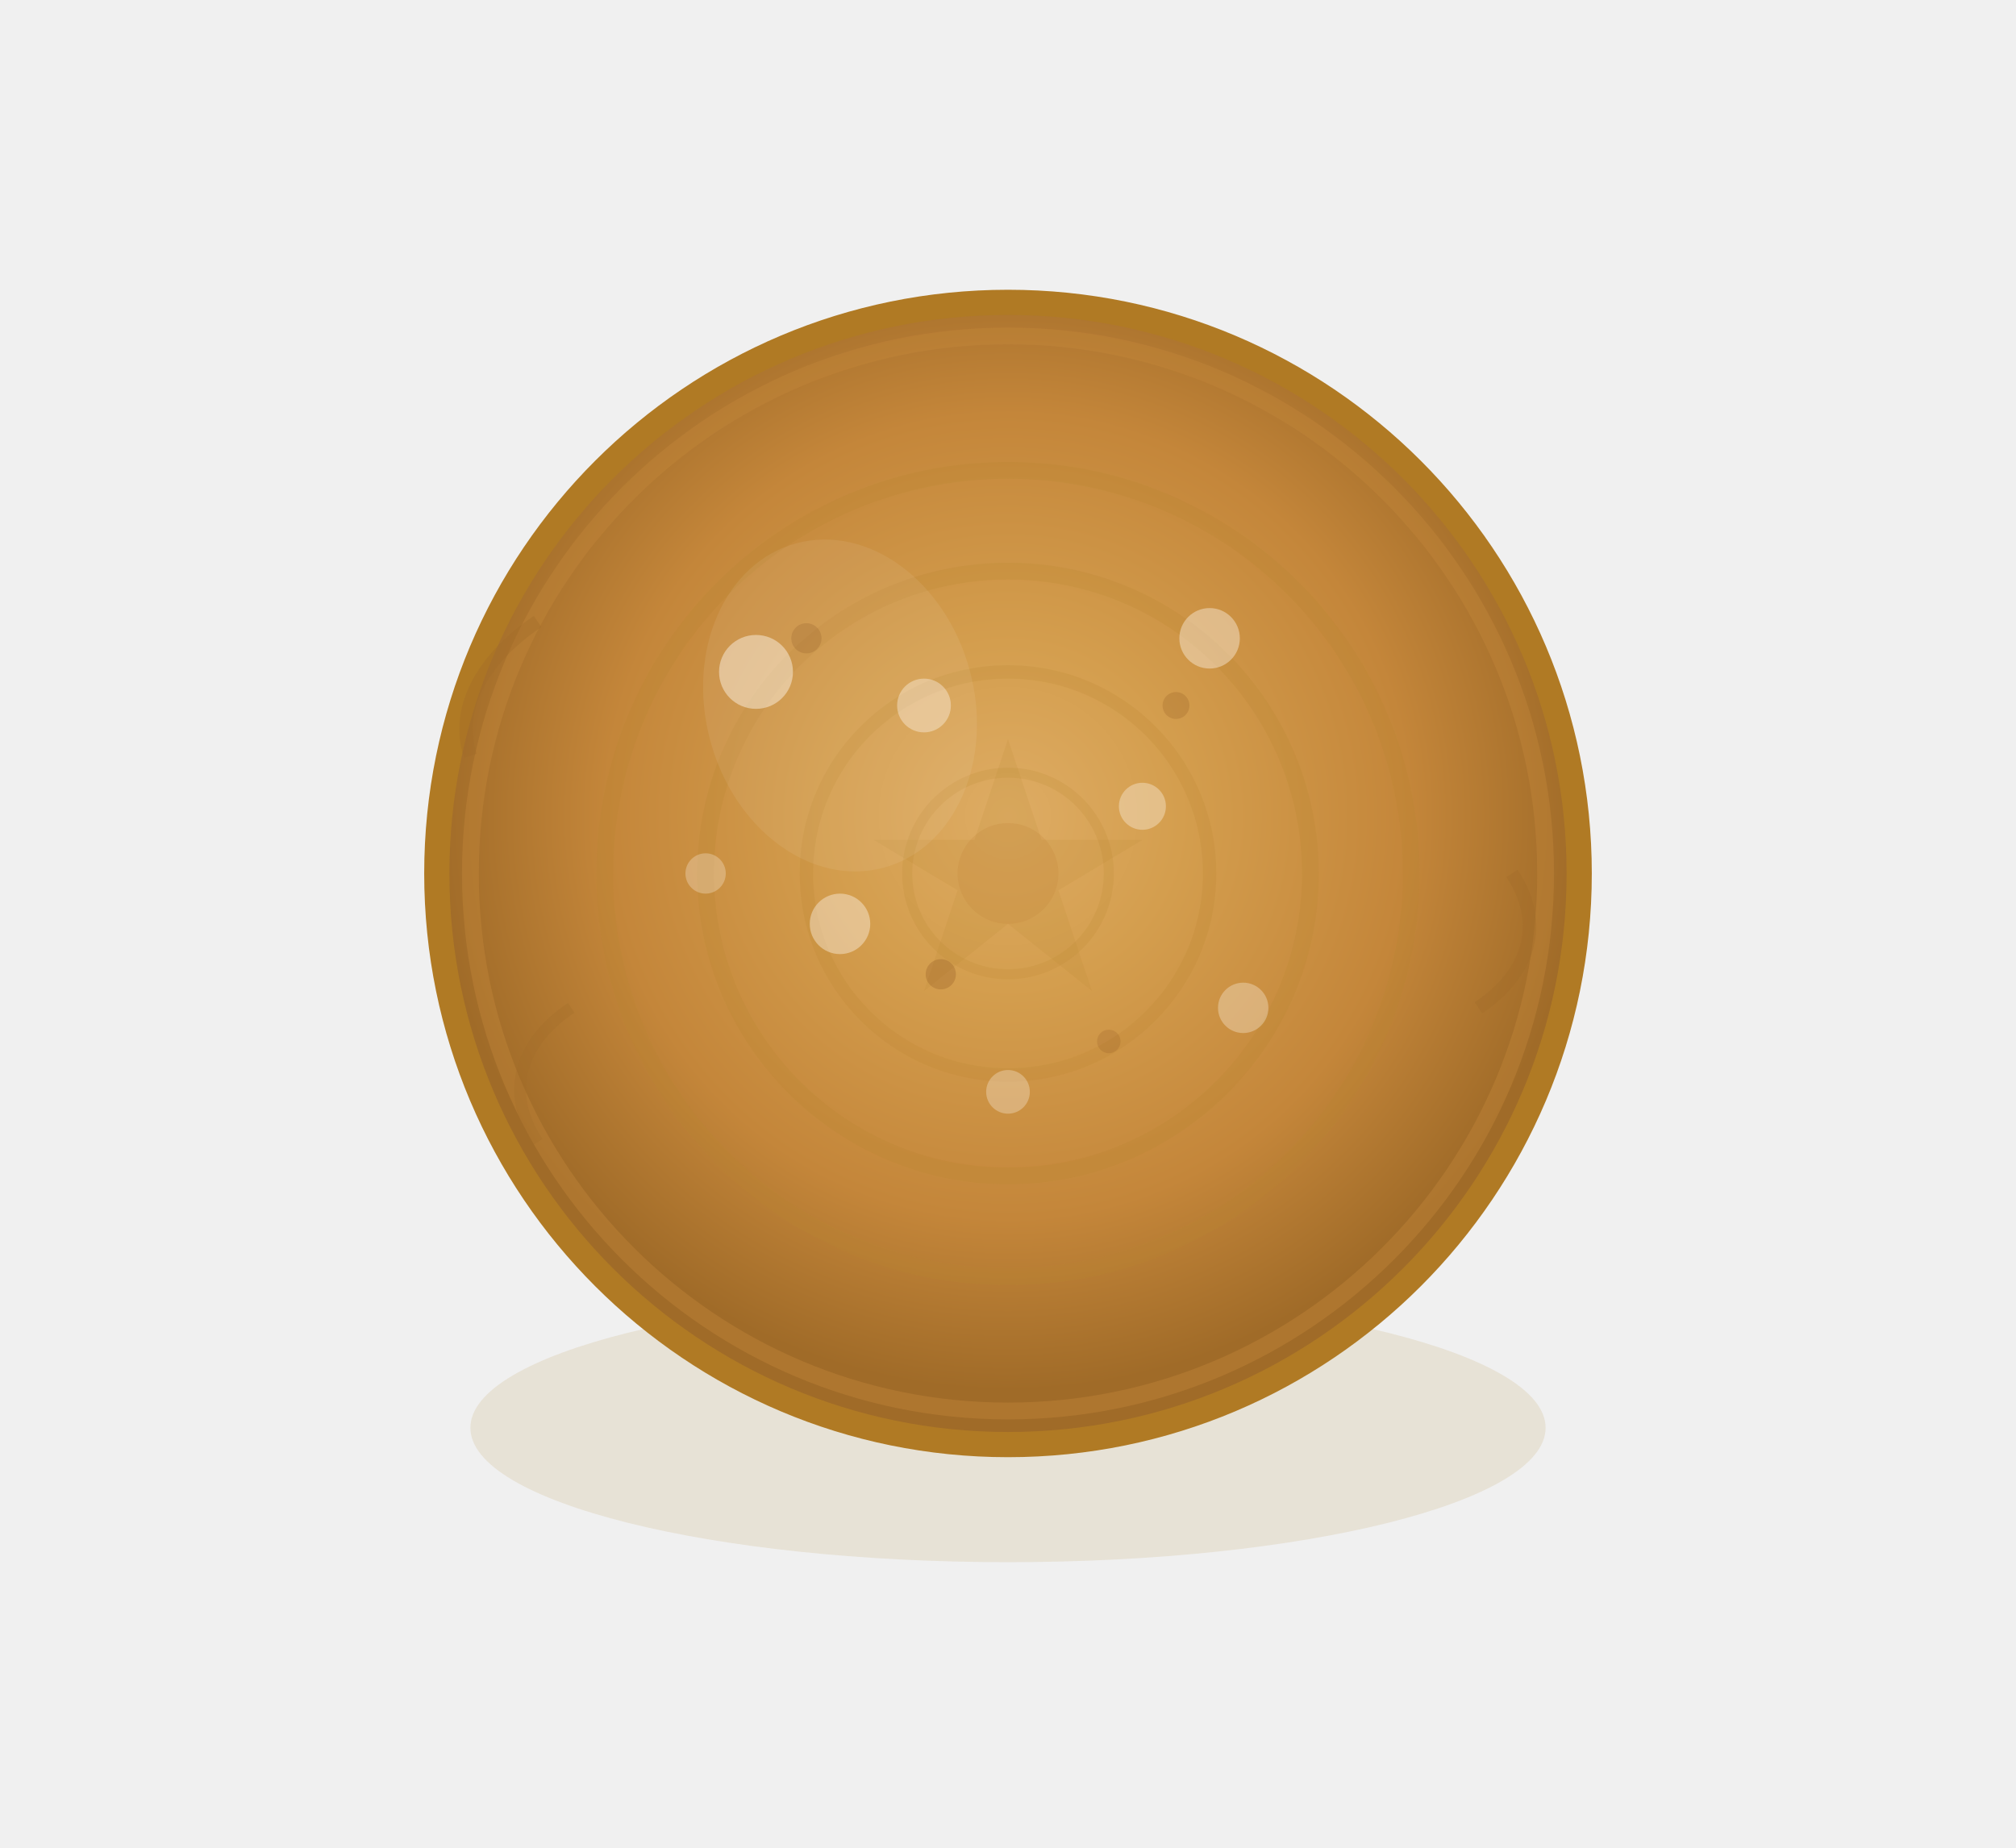
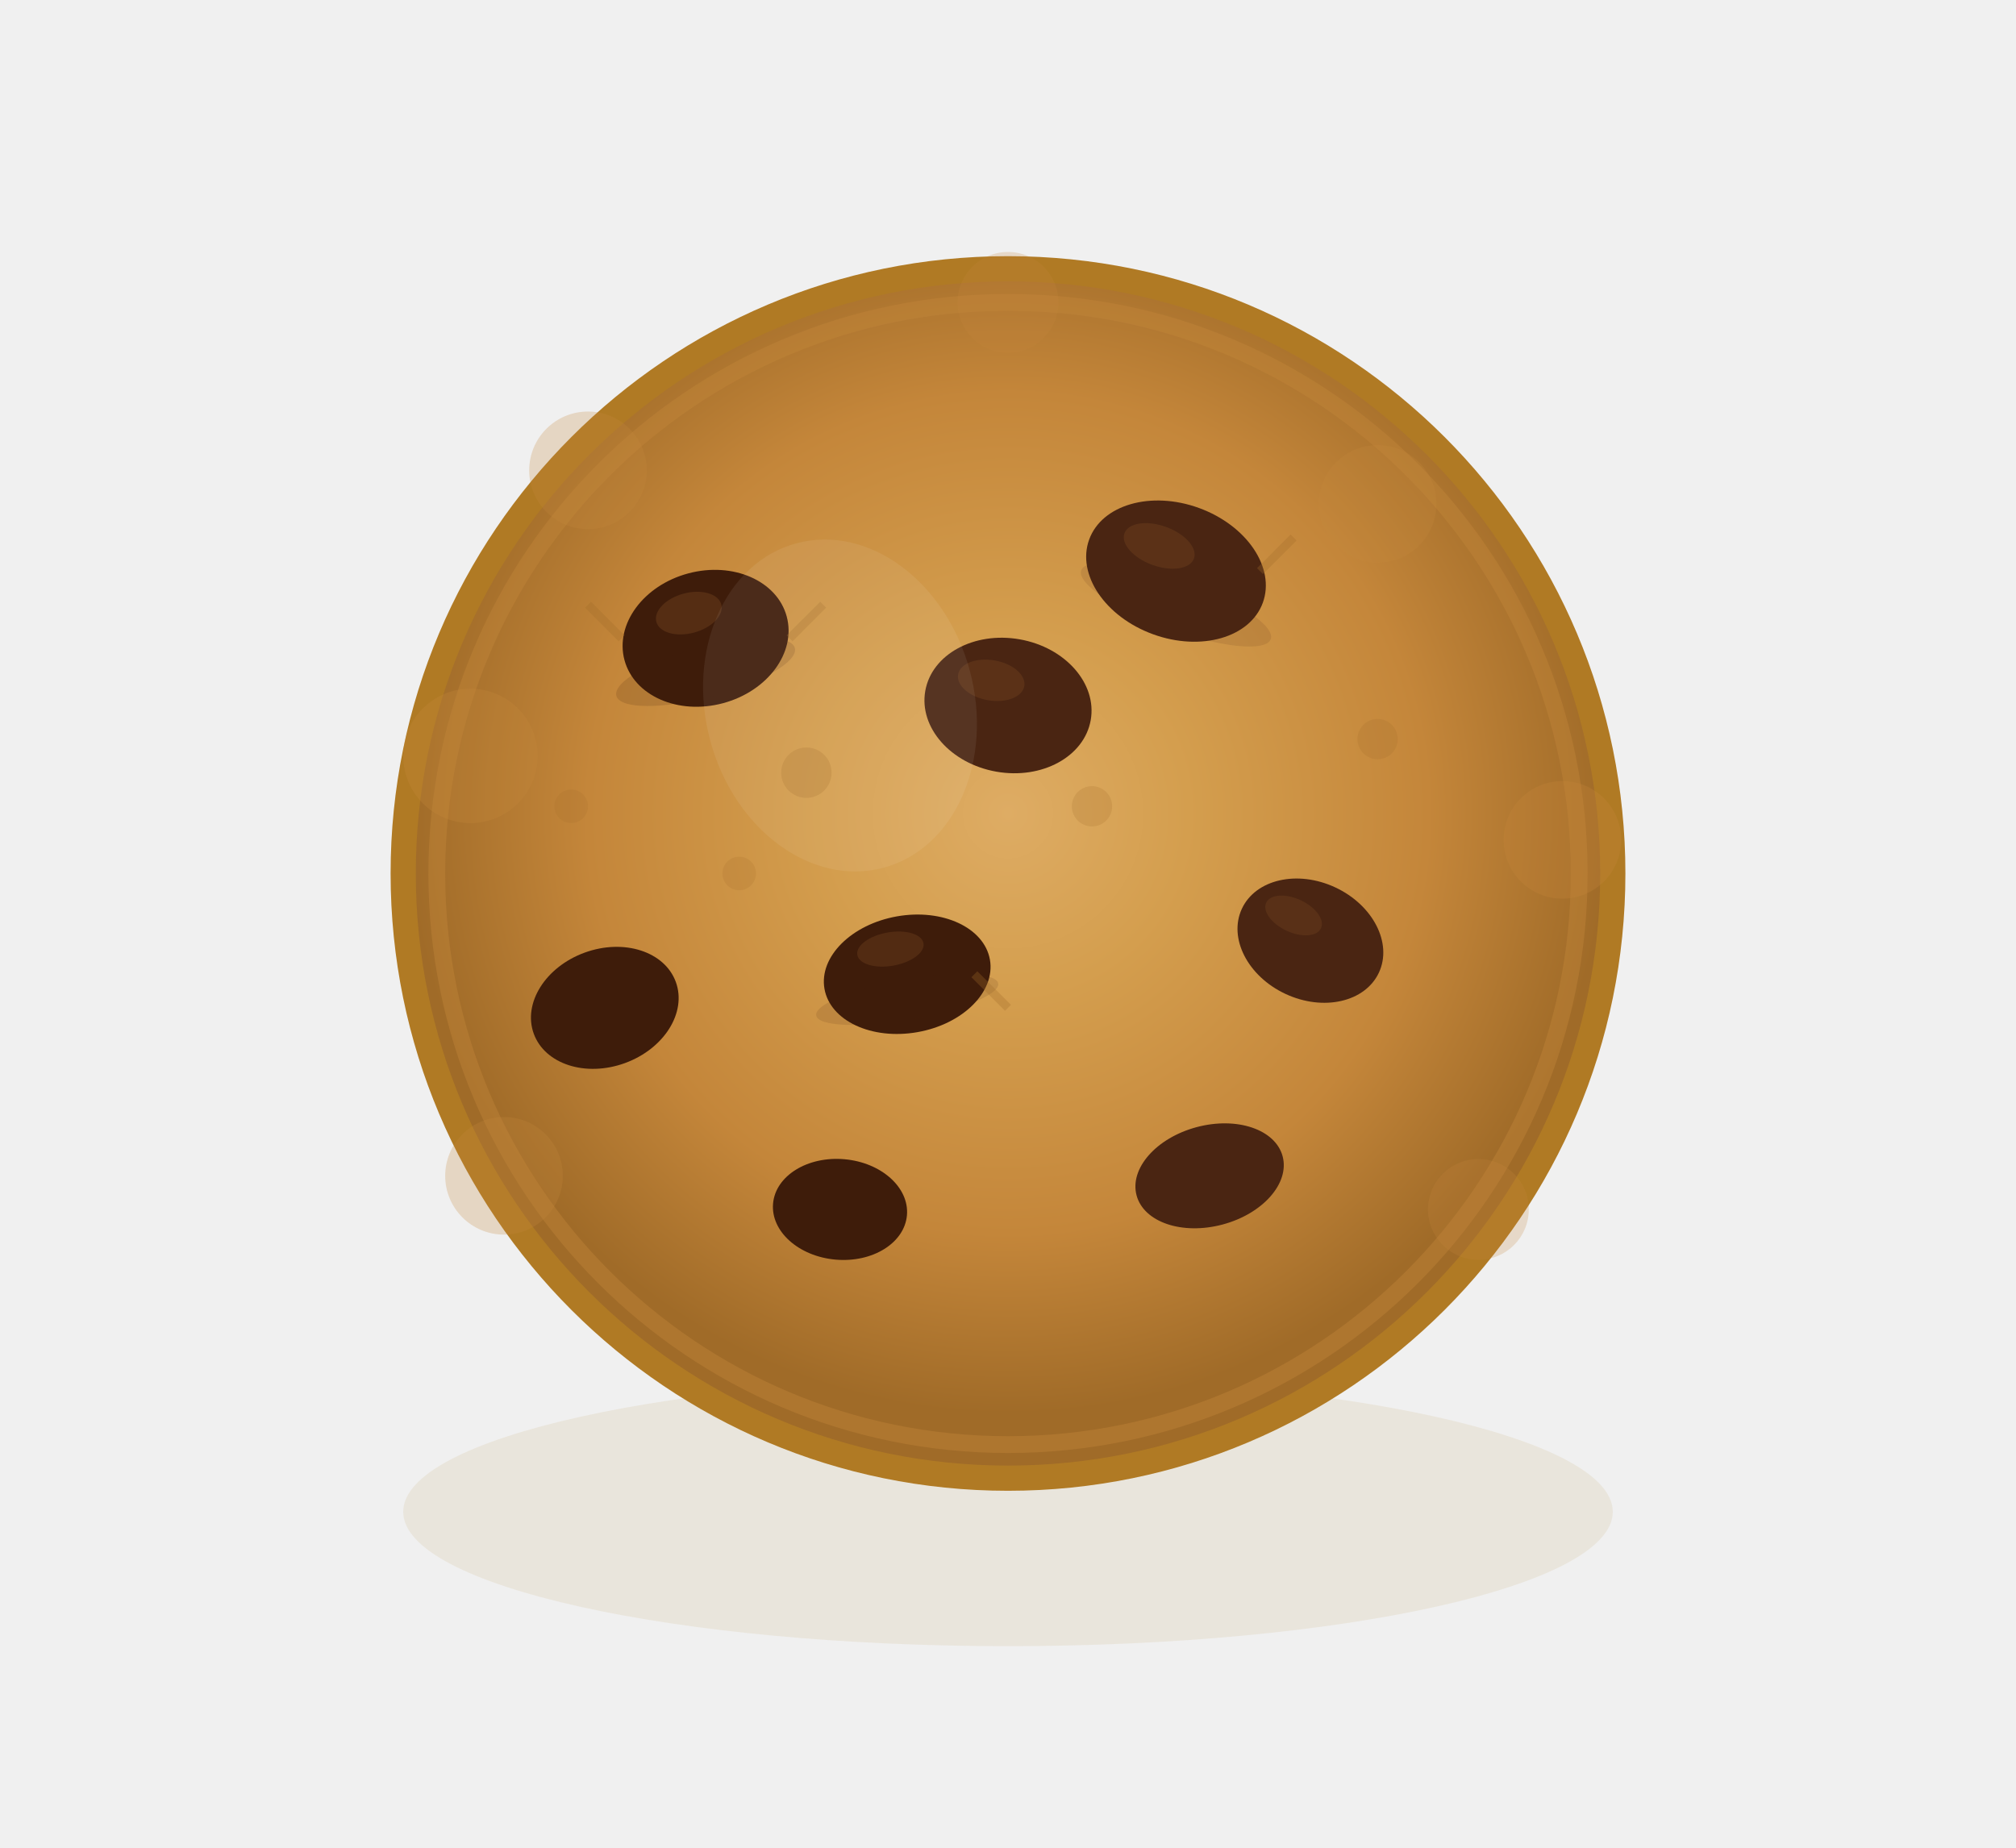
<svg xmlns="http://www.w3.org/2000/svg" viewBox="0 0 120 110" fill="none">
  <defs>
    <radialGradient id="cookieGrad" cx="50%" cy="45%" r="50%">
      <stop offset="0%" stop-color="#DEAC64" />
      <stop offset="30%" stop-color="#D49E4E" />
      <stop offset="70%" stop-color="#C4863A" />
      <stop offset="100%" stop-color="#A06B28" />
    </radialGradient>
  </defs>
-   <ellipse cx="60" cy="85" rx="32" ry="8" fill="#C4A86C" opacity="0.2" />
-   <circle cx="60" cy="52" r="34" fill="url(#cookieGrad)" stroke="#B07A24" stroke-width="1.5" />
-   <circle cx="60" cy="52" r="32" fill="none" stroke="#C4863A" stroke-width="1" opacity="0.4" />
-   <circle cx="60" cy="52" r="24" stroke="#B8842E" stroke-width="1" fill="none" opacity="0.25" />
-   <circle cx="60" cy="52" r="18" stroke="#B8842E" stroke-width="1" fill="none" opacity="0.22" />
-   <circle cx="60" cy="52" r="12" stroke="#B8842E" stroke-width="0.8" fill="none" opacity="0.2" />
-   <circle cx="60" cy="52" r="6" stroke="#B8842E" stroke-width="0.6" fill="none" opacity="0.18" />
-   <path d="M60 44 L62 50 L68 50 L63 53 L65 59 L60 55 L55 59 L57 53 L52 50 L58 50Z" fill="#B8842E" opacity="0.15" />
-   <circle cx="60" cy="52" r="3" fill="#C4863A" opacity="0.25" />
-   <path d="M28 45 C27 42 29 39 32 37" stroke="#A06B28" stroke-width="0.8" fill="none" opacity="0.35" />
-   <path d="M88 60 C91 58 92 55 90 52" stroke="#A06B28" stroke-width="0.8" fill="none" opacity="0.35" />
-   <path d="M32 68 C30 65 31 62 34 60" stroke="#A06B28" stroke-width="0.7" fill="none" opacity="0.3" />
-   <circle cx="45" cy="40" r="2.2" fill="#FFF8F0" opacity="0.45" />
-   <circle cx="72" cy="38" r="1.8" fill="#FFF8F0" opacity="0.4" />
-   <circle cx="55" cy="42" r="1.6" fill="#FFF8F0" opacity="0.38" />
-   <circle cx="68" cy="48" r="1.4" fill="#FFF8F0" opacity="0.35" />
-   <circle cx="50" cy="55" r="1.8" fill="#FFF8F0" opacity="0.4" />
-   <circle cx="74" cy="60" r="1.5" fill="#FFF8F0" opacity="0.32" />
-   <circle cx="60" cy="65" r="1.3" fill="#FFF8F0" opacity="0.3" />
-   <circle cx="42" cy="52" r="1.2" fill="#FFF8F0" opacity="0.28" />
-   <circle cx="48" cy="38" r="0.9" fill="#7A4010" opacity="0.2" />
-   <circle cx="70" cy="42" r="0.8" fill="#7A4010" opacity="0.18" />
-   <circle cx="56" cy="58" r="0.9" fill="#7A4010" opacity="0.22" />
-   <circle cx="66" cy="62" r="0.7" fill="#7A4010" opacity="0.16" />
+   <ellipse cx="60" cy="90" rx="36" ry="8" fill="#C4A86C" opacity="0.15" />
+   <circle cx="60" cy="52" r="36" fill="url(#cookieGrad)" stroke="#B07A24" stroke-width="1.5" />
+   <circle cx="60" cy="52" r="34" fill="none" stroke="#C4863A" stroke-width="1" opacity="0.4" />
+   <circle cx="28" cy="45" r="4" fill="#C4863A" opacity="0.3" />
+   <circle cx="35" cy="28" r="3.5" fill="#C4863A" opacity="0.25" />
+   <circle cx="60" cy="18" r="3" fill="#C4863A" opacity="0.22" />
+   <circle cx="82" cy="30" r="3.5" fill="#C4863A" opacity="0.25" />
+   <circle cx="93" cy="50" r="3.5" fill="#C4863A" opacity="0.28" />
+   <circle cx="88" cy="72" r="3" fill="#C4863A" opacity="0.22" />
+   <circle cx="30" cy="70" r="3.5" fill="#C4863A" opacity="0.25" />
+   <ellipse cx="42" cy="38" rx="5" ry="4" fill="#3E1C0A" transform="rotate(-15 42 38)" />
+   <ellipse cx="70" cy="34" rx="5.5" ry="4" fill="#4A2512" transform="rotate(20 70 34)" />
+   <ellipse cx="54" cy="58" rx="5" ry="3.5" fill="#3E1C0A" transform="rotate(-10 54 58)" />
+   <ellipse cx="78" cy="56" rx="4.5" ry="3.5" fill="#4A2512" transform="rotate(25 78 56)" />
+   <ellipse cx="36" cy="60" rx="4.5" ry="3.5" fill="#3E1C0A" transform="rotate(-20 36 60)" />
+   <ellipse cx="60" cy="42" rx="5" ry="4" fill="#4A2512" transform="rotate(10 60 42)" />
+   <ellipse cx="50" cy="72" rx="4" ry="3" fill="#3E1C0A" transform="rotate(5 50 72)" />
+   <ellipse cx="72" cy="70" rx="4.5" ry="3" fill="#4A2512" transform="rotate(-15 72 70)" />
+   <ellipse cx="41" cy="36.5" rx="2" ry="1.2" fill="#6B3E1C" opacity="0.5" transform="rotate(-15 41 36.5)" />
+   <ellipse cx="69" cy="32.5" rx="2.2" ry="1.2" fill="#6B3E1C" opacity="0.5" transform="rotate(20 69 32.5)" />
+   <ellipse cx="53" cy="56.5" rx="2" ry="1" fill="#6B3E1C" opacity="0.45" transform="rotate(-10 53 56.5)" />
+   <ellipse cx="77" cy="54.5" rx="1.8" ry="1" fill="#6B3E1C" opacity="0.45" transform="rotate(25 77 54.5)" />
+   <ellipse cx="59" cy="40.5" rx="2" ry="1.2" fill="#6B3E1C" opacity="0.5" transform="rotate(10 59 40.5)" />
+   <ellipse cx="42" cy="40" rx="5.5" ry="1.5" fill="#3E1C0A" opacity="0.15" transform="rotate(-15 42 40)" />
+   <ellipse cx="70" cy="36" rx="6" ry="1.5" fill="#4A2512" opacity="0.12" transform="rotate(20 70 36)" />
+   <ellipse cx="54" cy="59.5" rx="5.5" ry="1.2" fill="#3E1C0A" opacity="0.12" transform="rotate(-10 54 59.5)" />
+   <path d="M47 38 L49 36" stroke="#A06B28" stroke-width="0.5" opacity="0.3" />
+   <path d="M37 38 L35 36" stroke="#A06B28" stroke-width="0.5" opacity="0.3" />
+   <path d="M75 34 L77 32" stroke="#A06B28" stroke-width="0.5" opacity="0.3" />
+   <path d="M58 58 L60 60" stroke="#A06B28" stroke-width="0.5" opacity="0.3" />
+   <circle cx="48" cy="46" r="1.5" fill="#A06B28" opacity="0.25" />
+   <circle cx="65" cy="48" r="1.2" fill="#A06B28" opacity="0.2" />
+   <circle cx="44" cy="52" r="1" fill="#A06B28" opacity="0.18" />
+   <circle cx="82" cy="44" r="1.2" fill="#A06B28" opacity="0.2" />
+   <circle cx="34" cy="48" r="1" fill="#A06B28" opacity="0.18" />
  <ellipse cx="50" cy="42" rx="8" ry="10" fill="white" opacity="0.07" transform="rotate(-15 50 42)" />
</svg>
